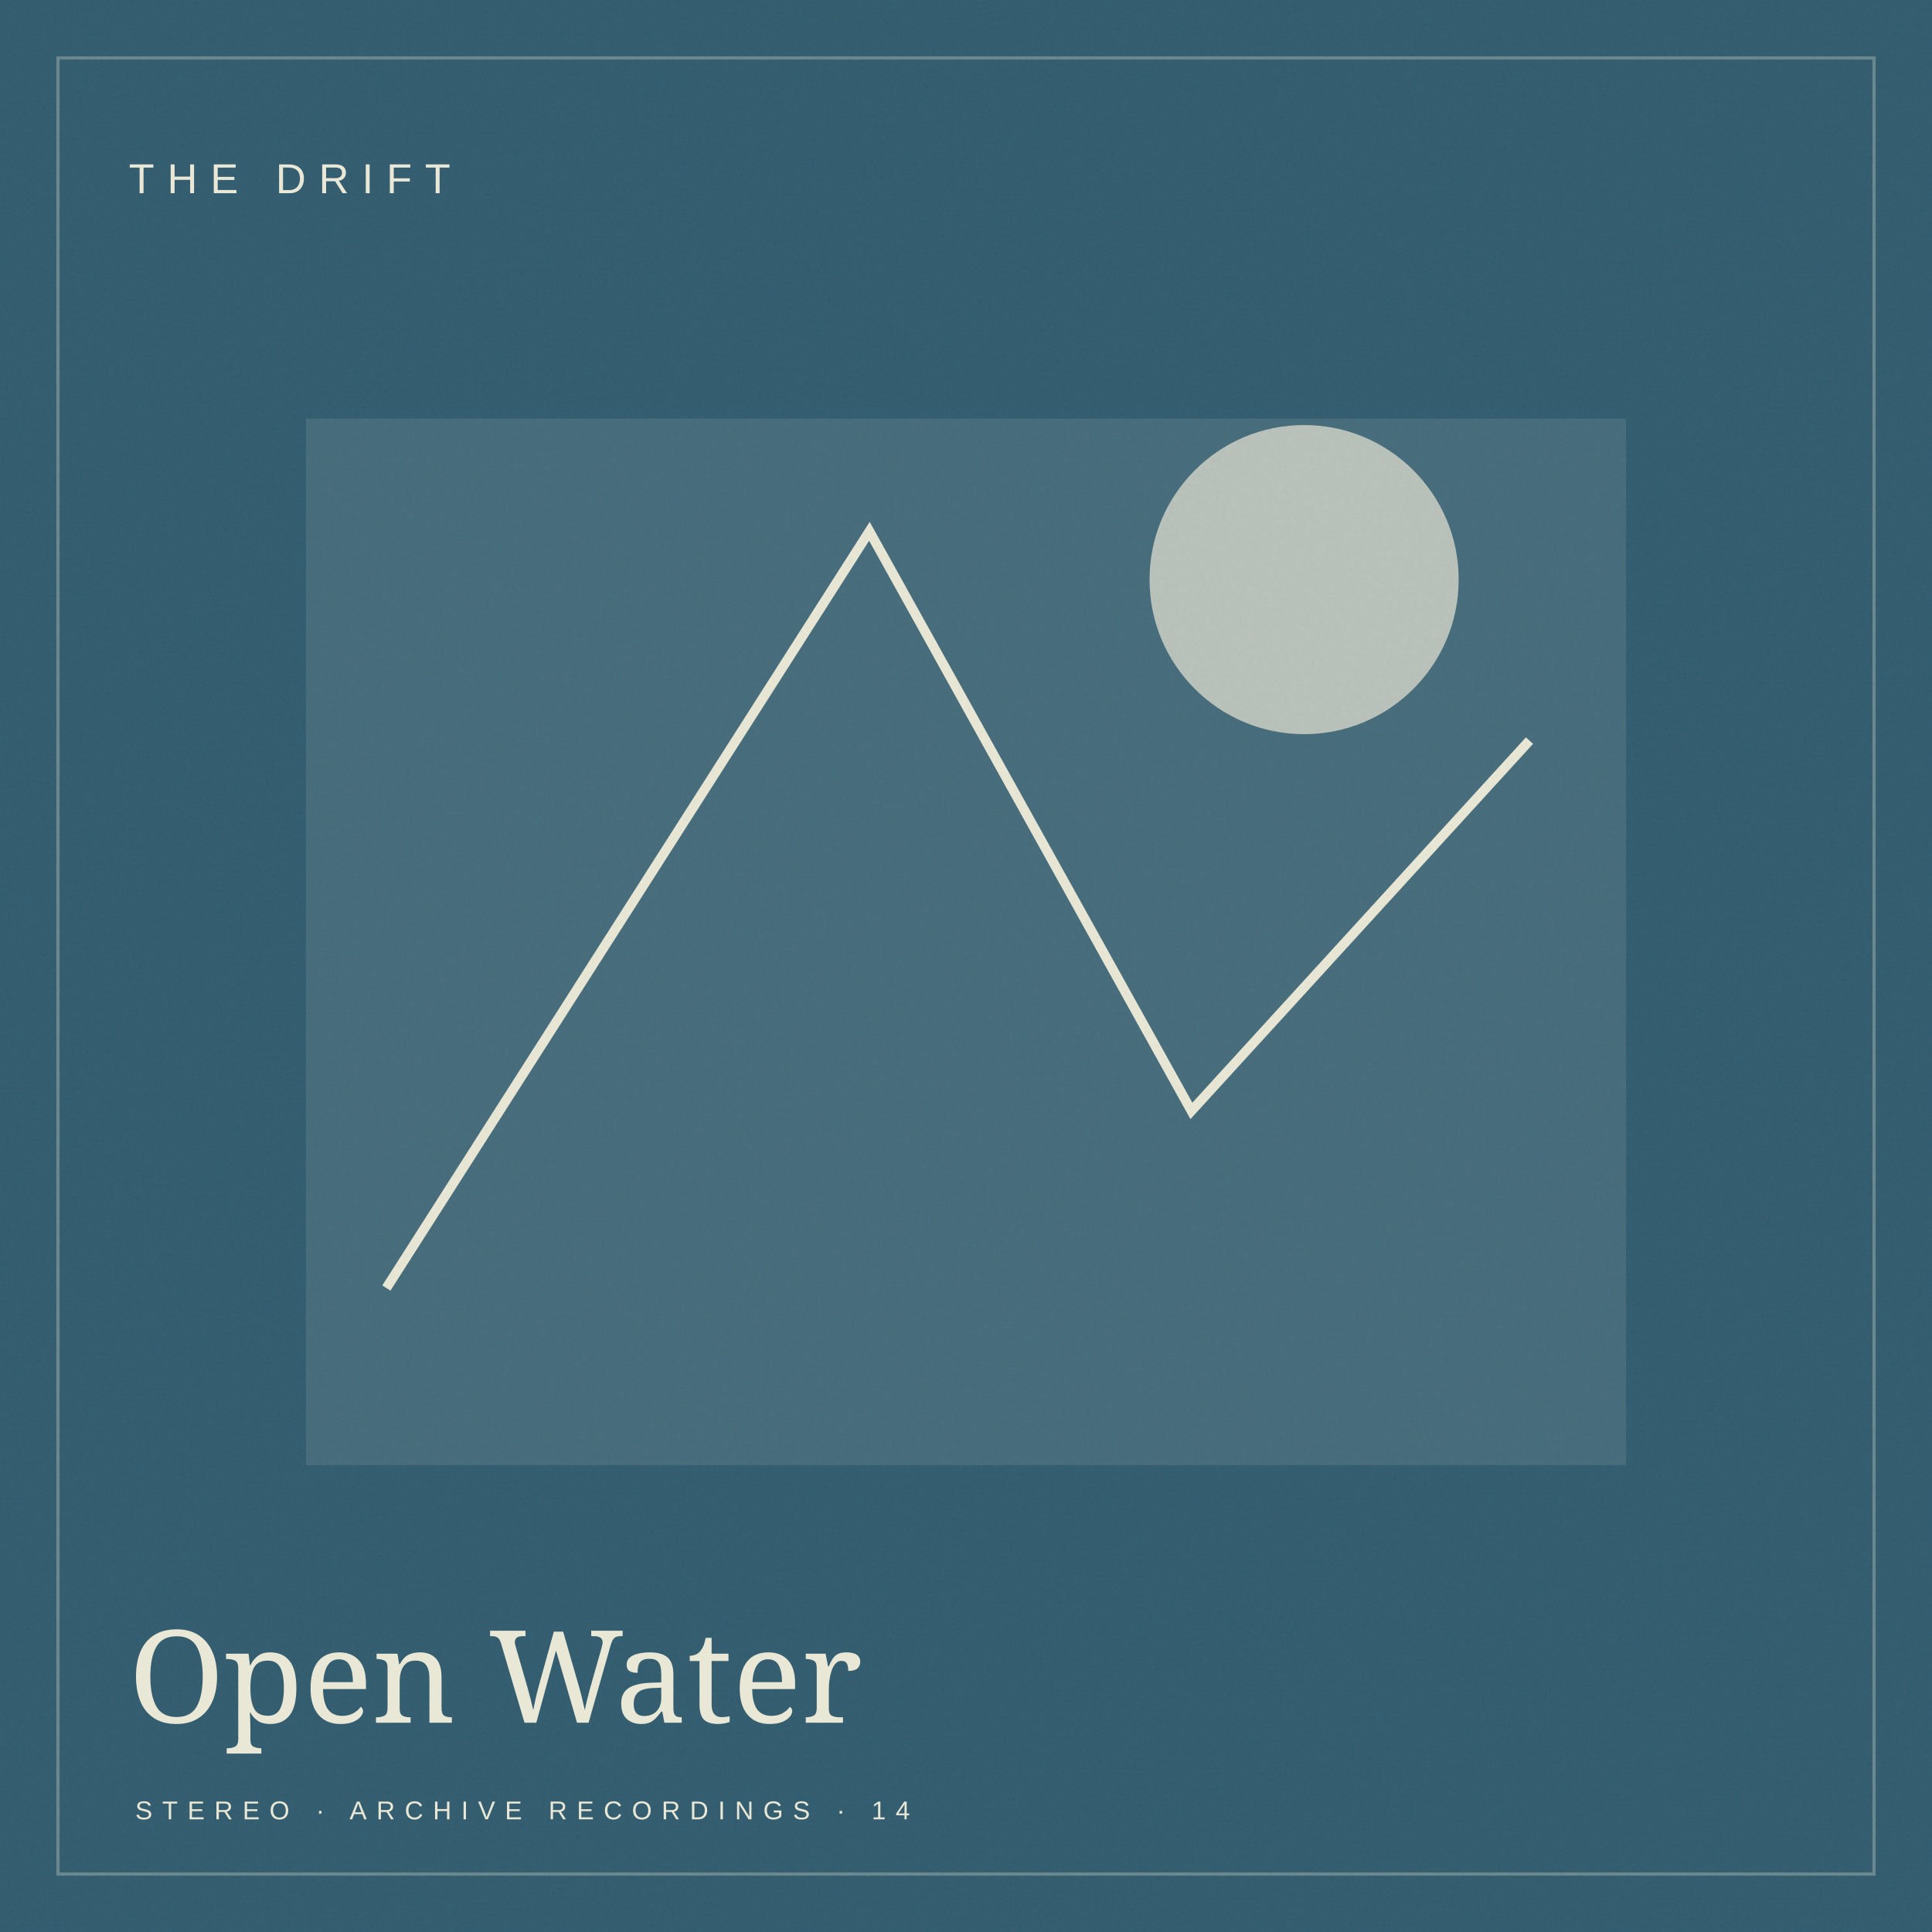
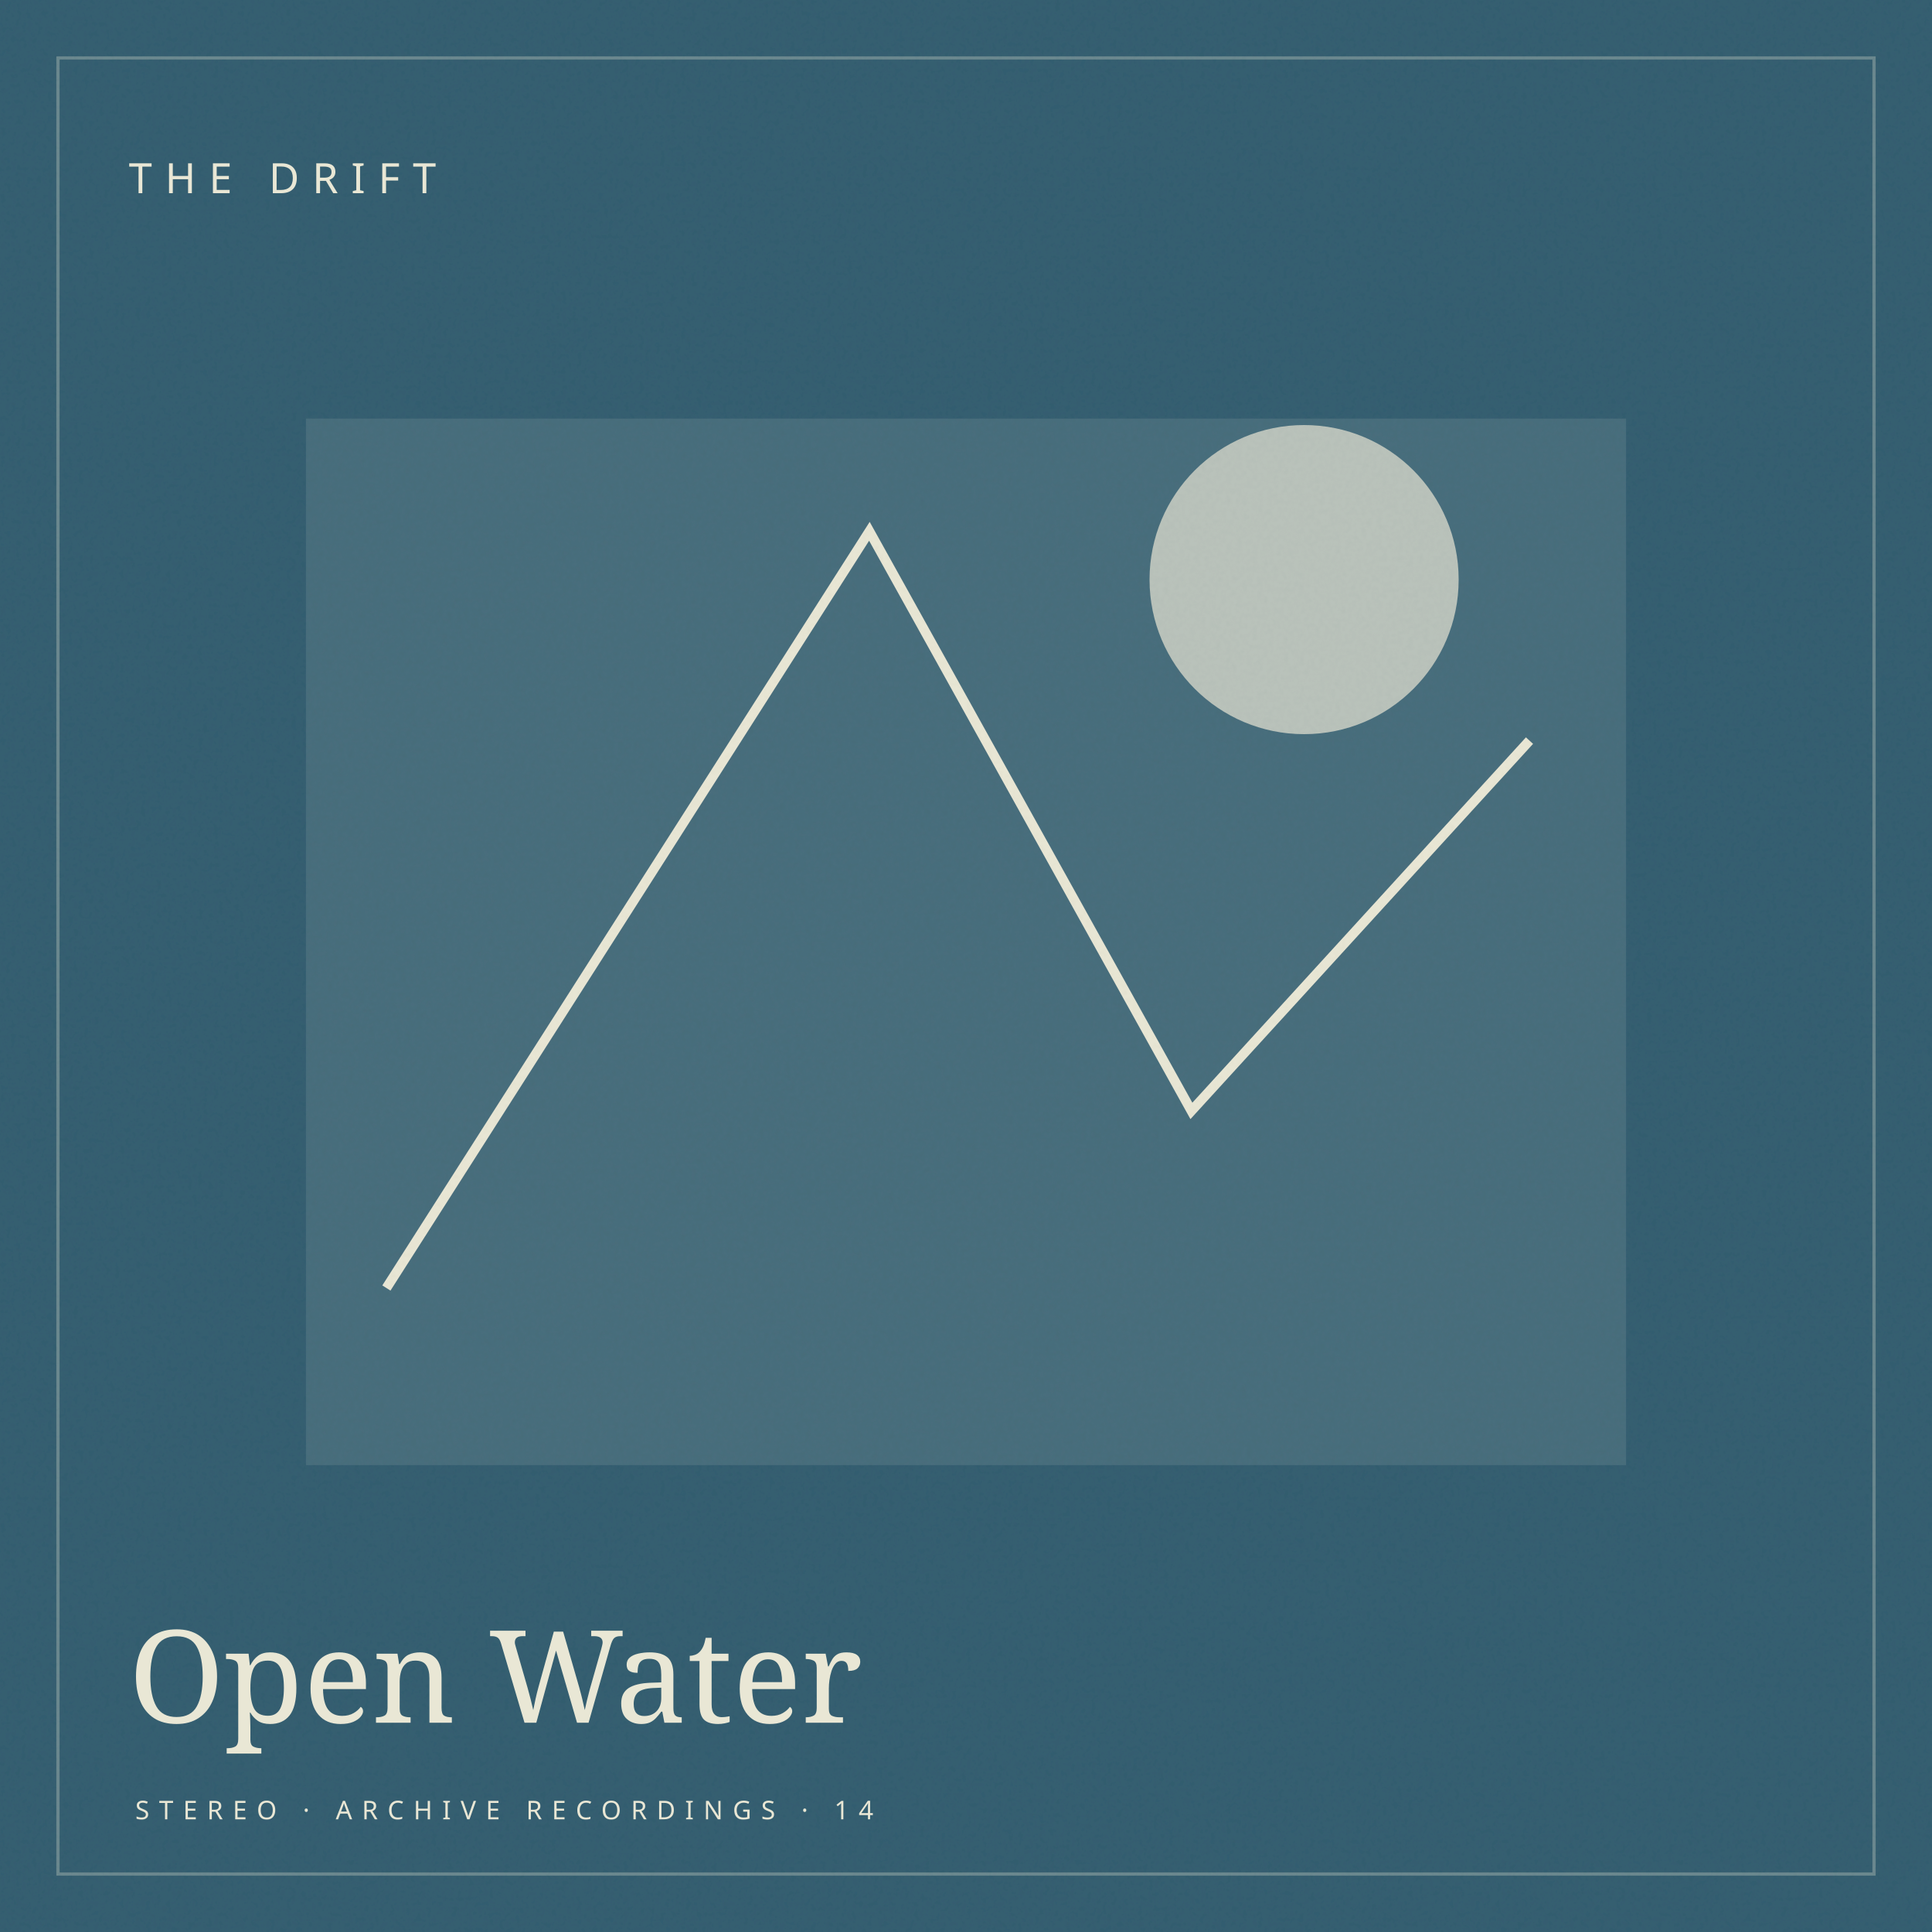
<svg xmlns="http://www.w3.org/2000/svg" width="1000" height="1000" viewBox="0 0 600 600">
  <defs>
    <filter id="grain">
      <feTurbulence type="fractalNoise" baseFrequency=".62" numOctaves="3" stitchTiles="stitch" />
      <feColorMatrix type="saturate" values="0" />
      <feComponentTransfer>
        <feFuncA type="linear" slope=".09" />
      </feComponentTransfer>
      <feBlend in="SourceGraphic" mode="multiply" />
    </filter>
  </defs>
  <rect width="600" height="600" fill="#355e71" />
  <g filter="url(#grain)">
    <rect width="600" height="600" fill="#355e71" />
    <rect x="95" y="130" width="410" height="325" fill="#e9e7d5" opacity=".12" />
    <path d="M120 400L270 165L370 345L475 230" fill="none" stroke="#e9e7d5" stroke-width="3" />
    <circle cx="405" cy="180" r="48" fill="#e9e7d5" opacity=".7" />
  </g>
-   <text x="40" y="60" fill="#e9e7d5" font-family="Arial,sans-serif" font-size="13" letter-spacing="4">THE DRIFT</text>
-   <text x="40" y="535" fill="#e9e7d5" font-family="Georgia,serif" font-size="40">Open Water</text>
-   <text x="42" y="565" fill="#e9e7d5" font-family="Arial,sans-serif" font-size="8" letter-spacing="3">STEREO · ARCHIVE RECORDINGS · 14</text>
+   <text x="40" y="60" fill="#e9e7d5" font-family="sans-serif" font-size="13" letter-spacing="4">THE DRIFT</text>
+   <text x="40" y="535" fill="#e9e7d5" font-family="serif" font-size="40">Open Water</text>
+   <text x="42" y="565" fill="#e9e7d5" font-family="sans-serif" font-size="8" letter-spacing="3">STEREO · ARCHIVE RECORDINGS · 14</text>
  <rect x="18" y="18" width="564" height="564" stroke="#e9e7d5" opacity=".3" fill="none" />
</svg>
